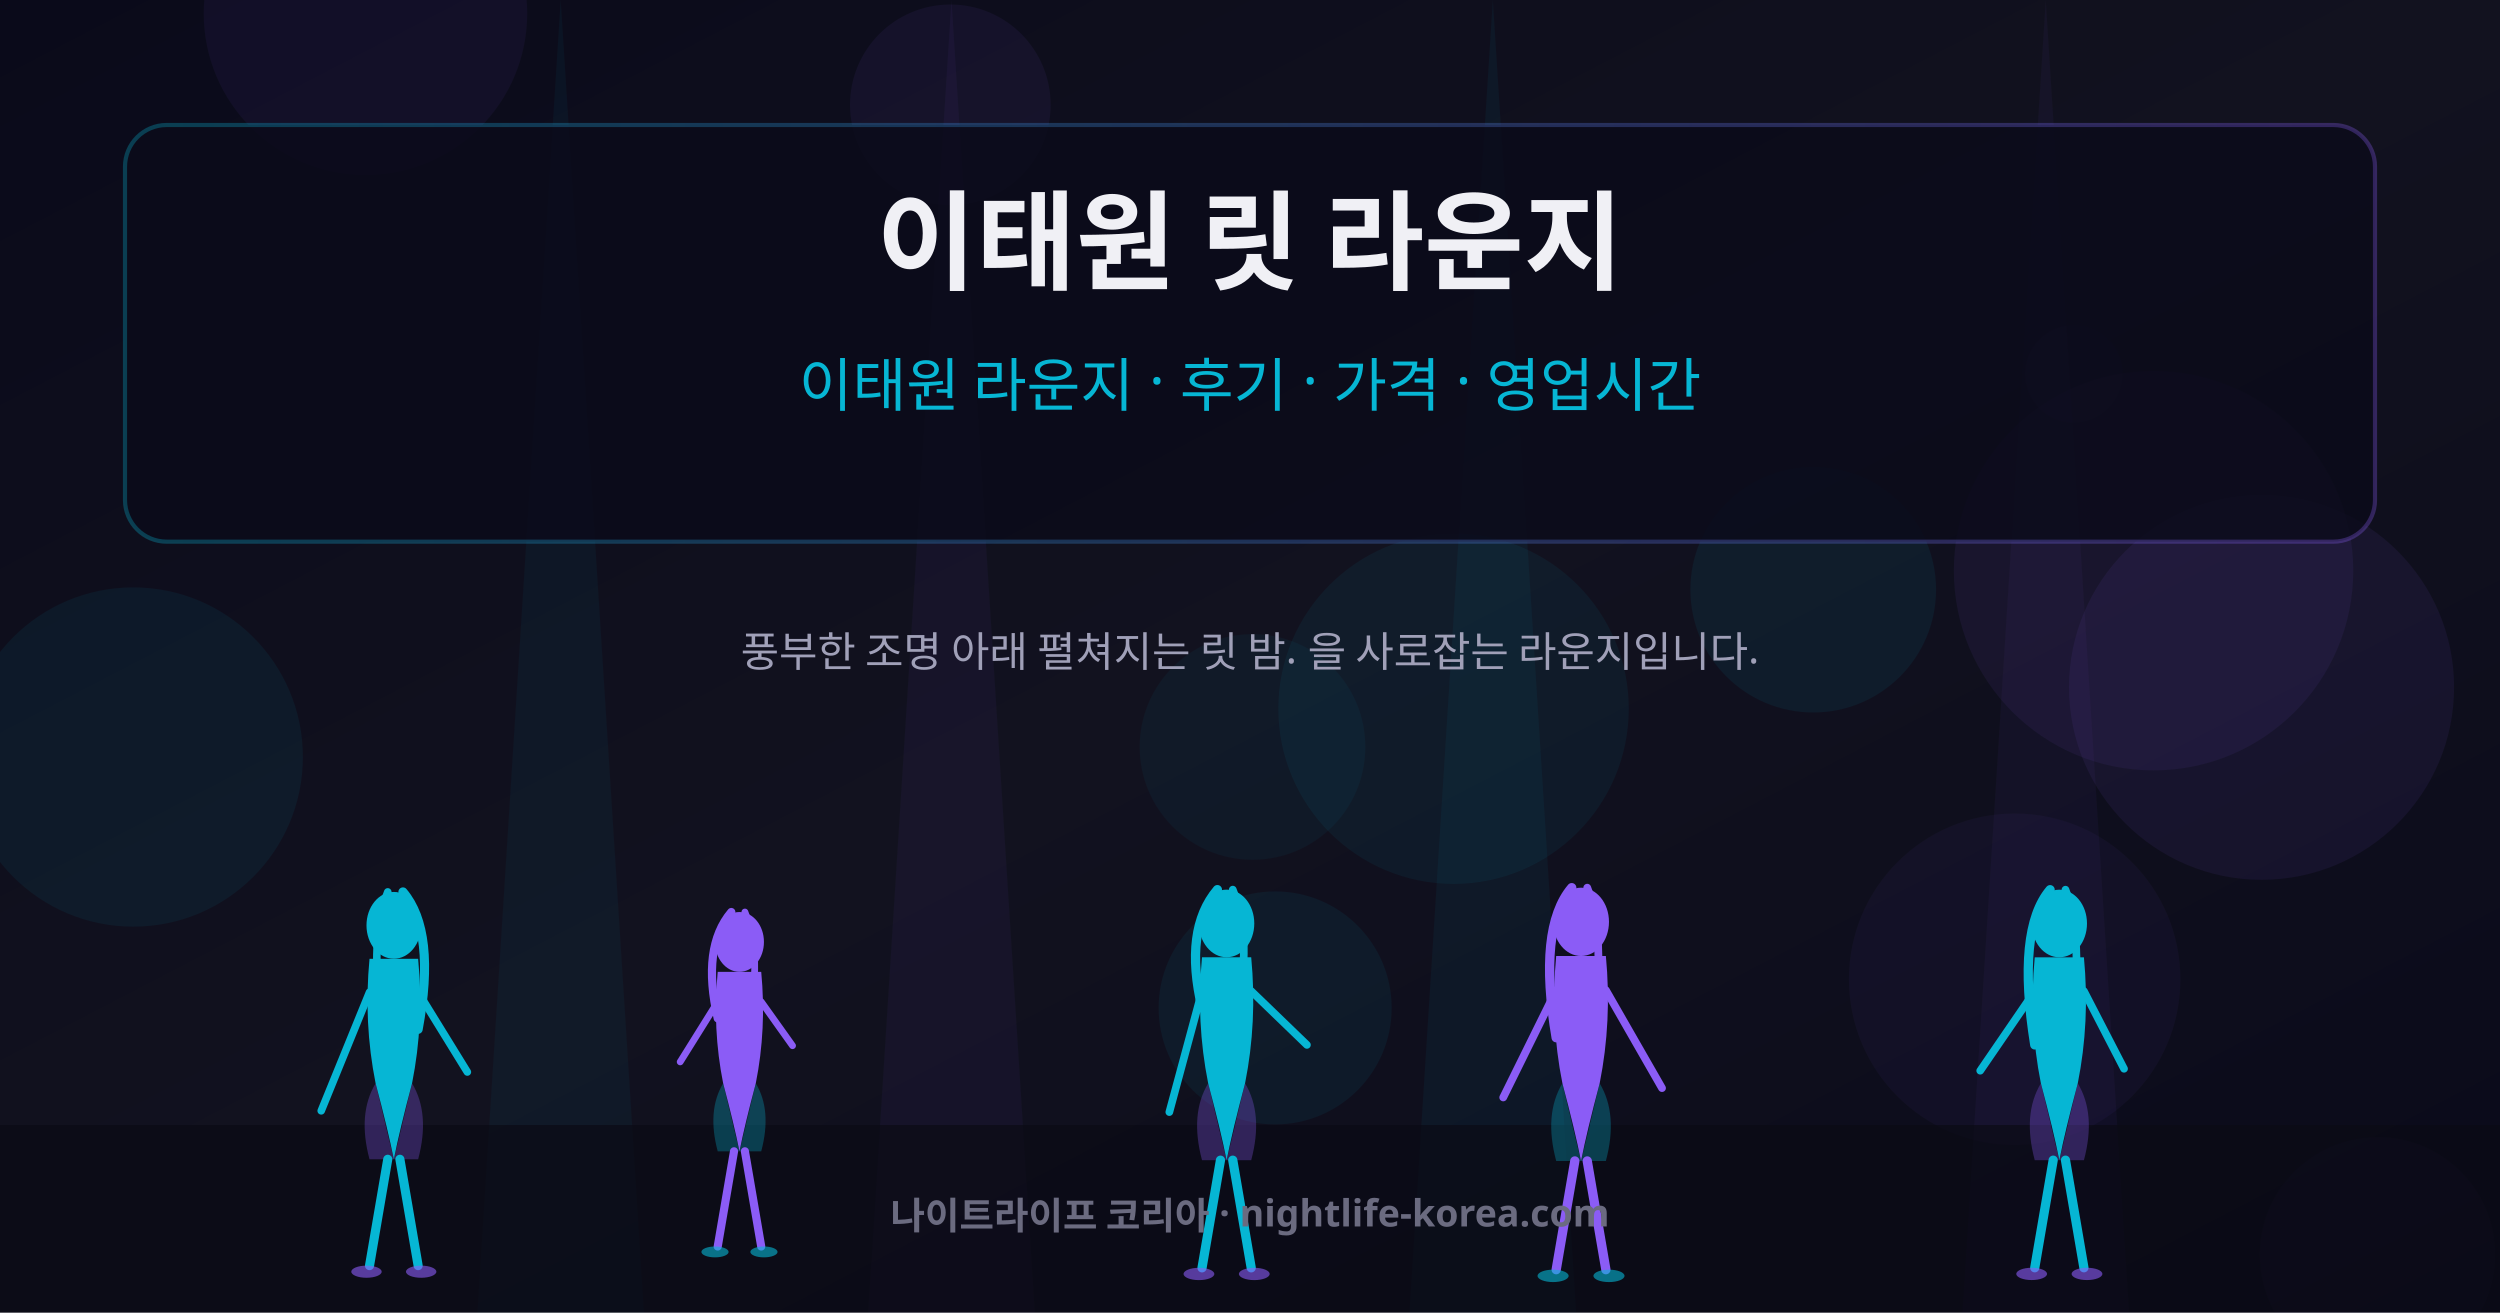
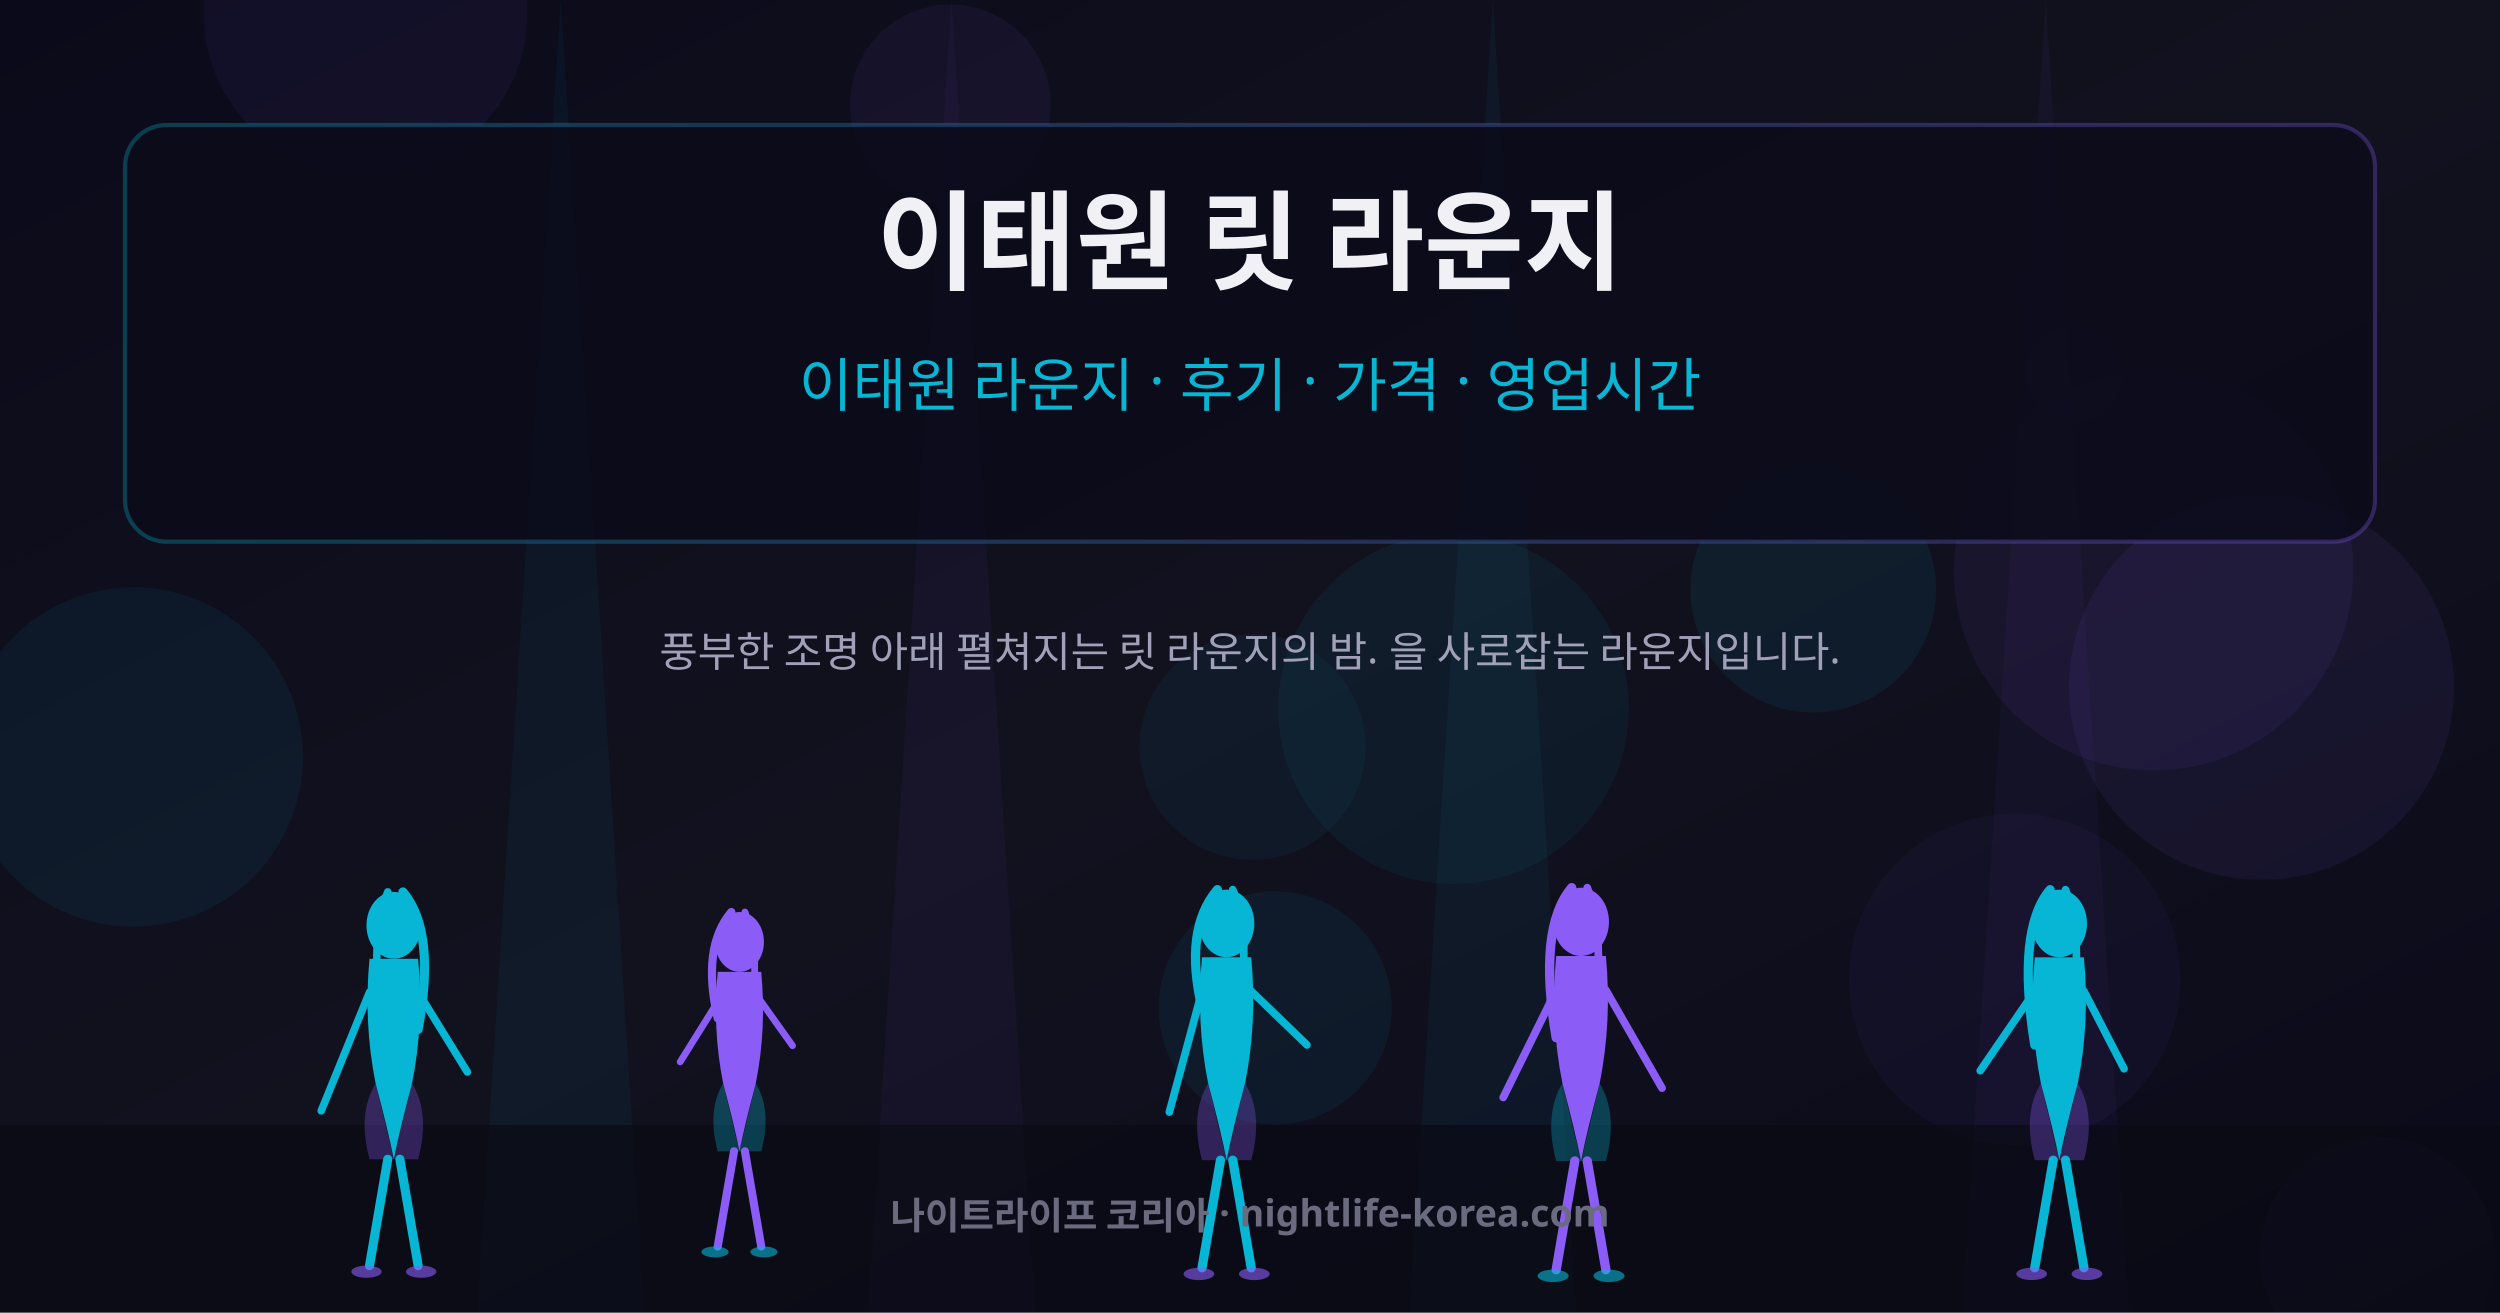
<svg xmlns="http://www.w3.org/2000/svg" viewBox="0 0 1200 630" width="1200" height="630">
  <defs>
    <linearGradient id="ogbg" x1="0%" y1="0%" x2="100%" y2="100%">
      <stop offset="0%" style="stop-color:#0a0a1a" />
      <stop offset="50%" style="stop-color:#12121f" />
      <stop offset="100%" style="stop-color:#0a0a1a" />
    </linearGradient>
    <linearGradient id="ogtxt" x1="0%" y1="0%" x2="100%" y2="0%">
      <stop offset="0%" style="stop-color:#06b6d4" />
      <stop offset="100%" style="stop-color:#8b5cf6" />
    </linearGradient>
  </defs>
  <rect width="1200" height="630" fill="url(#ogbg)" />
  <polygon points="269.131,0 229.131,630 309.131,630" fill="#06b6d4" opacity="0.05" />
  <polygon points="456.712,0 416.712,630 496.712,630" fill="#8b5cf6" opacity="0.048" />
  <polygon points="716.555,0 676.555,630 756.555,630" fill="#06b6d4" opacity="0.057" />
  <polygon points="981.957,0 941.957,630 1021.957,630" fill="#8b5cf6" opacity="0.046" />
  <circle cx="63.962" cy="363.374" r="81.42" fill="#06b6d4" opacity="0.067" />
  <circle cx="612.071" cy="483.801" r="55.925" fill="#06b6d4" opacity="0.068" />
  <circle cx="1141.18" cy="602.262" r="56.485" fill="#8b5cf6" opacity="0.042" />
  <circle cx="995.404" cy="179.472" r="23.428" fill="#8b5cf6" opacity="0.053" />
  <circle cx="601.193" cy="358.54" r="54.162" fill="#06b6d4" opacity="0.049" />
  <circle cx="1033.705" cy="273.923" r="95.858" fill="#8b5cf6" opacity="0.074" />
  <circle cx="967.034" cy="470.048" r="79.562" fill="#8b5cf6" opacity="0.045" />
  <circle cx="1085.544" cy="329.894" r="92.413" fill="#8b5cf6" opacity="0.076" />
  <circle cx="456.156" cy="50.315" r="48.14" fill="#8b5cf6" opacity="0.07" />
  <circle cx="175.428" cy="6.41" r="77.651" fill="#8b5cf6" opacity="0.055" />
  <circle cx="697.711" cy="340.166" r="84.092" fill="#06b6d4" opacity="0.064" />
  <circle cx="870.35" cy="283.032" r="58.966" fill="#06b6d4" opacity="0.073" />
  <rect x="0" y="540" width="1200" height="90" fill="#0a0a14" opacity="0.7" />
  <g transform="translate(189.0366,520) scale(1.458305)">
    <ellipse cx="0" cy="-52" rx="9" ry="11" fill="#06b6d4" />
    <path d="M3,-63 Q14,-50 8,-17.779" stroke="#06b6d4" stroke-width="3" fill="none" stroke-linecap="round" />
    <path d="M-2,-63 Q-8,-48 -4,-20.779" stroke="#06b6d4" stroke-width="2.5" fill="none" stroke-linecap="round" />
    <path d="M-8,-41 Q-10,-20 -6,0 Q-2,15 0,25 Q2,15 6,0 Q10,-20 8,-41 Z" fill="#06b6d4" />
    <path d="M-6,0 Q-12,10 -8,25 L0,25 Z" fill="#8b5cf6" opacity="0.3" />
    <path d="M6,0 Q12,10 8,25 L0,25 Z" fill="#8b5cf6" opacity="0.3" />
    <line x1="-2" y1="25" x2="-8" y2="60" stroke="#06b6d4" stroke-width="3" stroke-linecap="round" />
    <line x1="2" y1="25" x2="8" y2="60" stroke="#06b6d4" stroke-width="3" stroke-linecap="round" />
    <ellipse cx="-9" cy="62" rx="5" ry="2" fill="#8b5cf6" opacity="0.6" />
    <ellipse cx="9" cy="62" rx="5" ry="2" fill="#8b5cf6" opacity="0.6" />
    <line x1="-8" y1="-30" x2="-23.899" y2="9.041" stroke="#06b6d4" stroke-width="2.5" stroke-linecap="round" />
    <line x1="8" y1="-30" x2="24.198" y2="-3.733" stroke="#06b6d4" stroke-width="2.5" stroke-linecap="round" />
  </g>
  <g transform="translate(354.9449,520) scale(1.305253)">
    <ellipse cx="0" cy="-52" rx="9" ry="11" fill="#8b5cf6" />
    <path d="M-3,-63 Q-14,-50 -8,-23.881" stroke="#8b5cf6" stroke-width="3" fill="none" stroke-linecap="round" />
    <path d="M2,-63 Q8,-48 4,-26.881" stroke="#8b5cf6" stroke-width="2.5" fill="none" stroke-linecap="round" />
    <path d="M-8,-41 Q-10,-20 -6,0 Q-2,15 0,25 Q2,15 6,0 Q10,-20 8,-41 Z" fill="#8b5cf6" />
    <path d="M-6,0 Q-12,10 -8,25 L0,25 Z" fill="#06b6d4" opacity="0.3" />
    <path d="M6,0 Q12,10 8,25 L0,25 Z" fill="#06b6d4" opacity="0.3" />
    <line x1="-2" y1="25" x2="-8" y2="60" stroke="#8b5cf6" stroke-width="3" stroke-linecap="round" />
    <line x1="2" y1="25" x2="8" y2="60" stroke="#8b5cf6" stroke-width="3" stroke-linecap="round" />
    <ellipse cx="-9" cy="62" rx="5" ry="2" fill="#06b6d4" opacity="0.6" />
    <ellipse cx="9" cy="62" rx="5" ry="2" fill="#06b6d4" opacity="0.6" />
    <line x1="-8" y1="-30" x2="-21.798" y2="-7.894" stroke="#8b5cf6" stroke-width="2.5" stroke-linecap="round" />
    <line x1="8" y1="-30" x2="19.517" y2="-13.844" stroke="#8b5cf6" stroke-width="2.5" stroke-linecap="round" />
  </g>
  <g transform="translate(588.7751,520) scale(1.475811)">
    <ellipse cx="0" cy="-52" rx="9" ry="11" fill="#06b6d4" />
    <path d="M-3,-63 Q-14,-50 -8,-24.495" stroke="#06b6d4" stroke-width="3" fill="none" stroke-linecap="round" />
    <path d="M2,-63 Q8,-48 4,-27.495" stroke="#06b6d4" stroke-width="2.5" fill="none" stroke-linecap="round" />
    <path d="M-8,-41 Q-10,-20 -6,0 Q-2,15 0,25 Q2,15 6,0 Q10,-20 8,-41 Z" fill="#06b6d4" />
    <path d="M-6,0 Q-12,10 -8,25 L0,25 Z" fill="#8b5cf6" opacity="0.3" />
    <path d="M6,0 Q12,10 8,25 L0,25 Z" fill="#8b5cf6" opacity="0.3" />
    <line x1="-2" y1="25" x2="-8" y2="60" stroke="#06b6d4" stroke-width="3" stroke-linecap="round" />
    <line x1="2" y1="25" x2="8" y2="60" stroke="#06b6d4" stroke-width="3" stroke-linecap="round" />
    <ellipse cx="-9" cy="62" rx="5" ry="2" fill="#8b5cf6" opacity="0.6" />
    <ellipse cx="9" cy="62" rx="5" ry="2" fill="#8b5cf6" opacity="0.6" />
    <line x1="-8" y1="-30" x2="-18.63" y2="9.352" stroke="#06b6d4" stroke-width="2.5" stroke-linecap="round" />
    <line x1="8" y1="-30" x2="26.118" y2="-12.502" stroke="#06b6d4" stroke-width="2.5" stroke-linecap="round" />
  </g>
  <g transform="translate(758.8953,520) scale(1.490613)">
    <ellipse cx="0" cy="-52" rx="9" ry="11" fill="#8b5cf6" />
    <path d="M-3,-63 Q-14,-50 -8,-14.698" stroke="#8b5cf6" stroke-width="3" fill="none" stroke-linecap="round" />
    <path d="M2,-63 Q8,-48 4,-17.698" stroke="#8b5cf6" stroke-width="2.5" fill="none" stroke-linecap="round" />
    <path d="M-8,-41 Q-10,-20 -6,0 Q-2,15 0,25 Q2,15 6,0 Q10,-20 8,-41 Z" fill="#8b5cf6" />
    <path d="M-6,0 Q-12,10 -8,25 L0,25 Z" fill="#06b6d4" opacity="0.3" />
    <path d="M6,0 Q12,10 8,25 L0,25 Z" fill="#06b6d4" opacity="0.3" />
    <line x1="-2" y1="25" x2="-8" y2="60" stroke="#8b5cf6" stroke-width="3" stroke-linecap="round" />
    <line x1="2" y1="25" x2="8" y2="60" stroke="#8b5cf6" stroke-width="3" stroke-linecap="round" />
    <ellipse cx="-9" cy="62" rx="5" ry="2" fill="#06b6d4" opacity="0.6" />
    <ellipse cx="9" cy="62" rx="5" ry="2" fill="#06b6d4" opacity="0.6" />
    <line x1="-8" y1="-30" x2="-25.056" y2="4.54" stroke="#8b5cf6" stroke-width="2.5" stroke-linecap="round" />
    <line x1="8" y1="-30" x2="26.075" y2="1.532" stroke="#8b5cf6" stroke-width="2.5" stroke-linecap="round" />
  </g>
  <g transform="translate(988.479,520) scale(1.47541)">
    <ellipse cx="0" cy="-52" rx="9" ry="11" fill="#06b6d4" />
    <path d="M-3,-63 Q-14,-50 -8,-12.5" stroke="#06b6d4" stroke-width="3" fill="none" stroke-linecap="round" />
    <path d="M2,-63 Q8,-48 4,-15.5" stroke="#06b6d4" stroke-width="2.5" fill="none" stroke-linecap="round" />
    <path d="M-8,-41 Q-10,-20 -6,0 Q-2,15 0,25 Q2,15 6,0 Q10,-20 8,-41 Z" fill="#06b6d4" />
    <path d="M-6,0 Q-12,10 -8,25 L0,25 Z" fill="#8b5cf6" opacity="0.3" />
    <path d="M6,0 Q12,10 8,25 L0,25 Z" fill="#8b5cf6" opacity="0.3" />
    <line x1="-2" y1="25" x2="-8" y2="60" stroke="#06b6d4" stroke-width="3" stroke-linecap="round" />
    <line x1="2" y1="25" x2="8" y2="60" stroke="#06b6d4" stroke-width="3" stroke-linecap="round" />
    <ellipse cx="-9" cy="62" rx="5" ry="2" fill="#8b5cf6" opacity="0.6" />
    <ellipse cx="9" cy="62" rx="5" ry="2" fill="#8b5cf6" opacity="0.6" />
    <line x1="-8" y1="-30" x2="-25.735" y2="-4.113" stroke="#06b6d4" stroke-width="2.5" stroke-linecap="round" />
    <line x1="8" y1="-30" x2="21.051" y2="-4.741" stroke="#06b6d4" stroke-width="2.5" stroke-linecap="round" />
  </g>
  <rect x="60" y="60" width="1080" height="200" rx="20" fill="#0a0a1a" opacity="0.85" />
  <rect x="60" y="60" width="1080" height="200" rx="20" fill="none" stroke="url(#ogtxt)" stroke-width="2" opacity="0.3" />
  <text x="600" y="135" text-anchor="middle" font-family="'Noto Sans KR',sans-serif" font-size="52" font-weight="800" fill="#f0f0f5">이태원 릿 라운지</text>
  <text x="600" y="195" text-anchor="middle" font-family="'Noto Sans KR',sans-serif" font-size="28" font-weight="500" fill="#06b6d4">이태원 라운지 · 후기 · 가격 · 영업시간</text>
  <rect x="60" y="290" width="auto" height="40" rx="20" fill="#06b6d4" opacity="0.15" />
-   <text x="600" y="320" text-anchor="middle" font-family="'Noto Sans KR',sans-serif" font-size="20" fill="#a0a0b8">풍부한 조명 아래 펼쳐지는 릿 밤. 을 사로잡는 라운지입니다.</text>
+   <text x="600" y="320" text-anchor="middle" font-family="'Noto Sans KR',sans-serif" font-size="20" fill="#a0a0b8">풍부한 조명 아래 펼쳐지는 릿 라운지의 밤. 을 사로잡는 라운지입니다.</text>
  <text x="600" y="590" text-anchor="middle" font-family="'Noto Sans KR',sans-serif" font-size="18" font-weight="600" fill="#6b6b80">나이트라이프 코리아 · nightlife-korea.com</text>
</svg>
